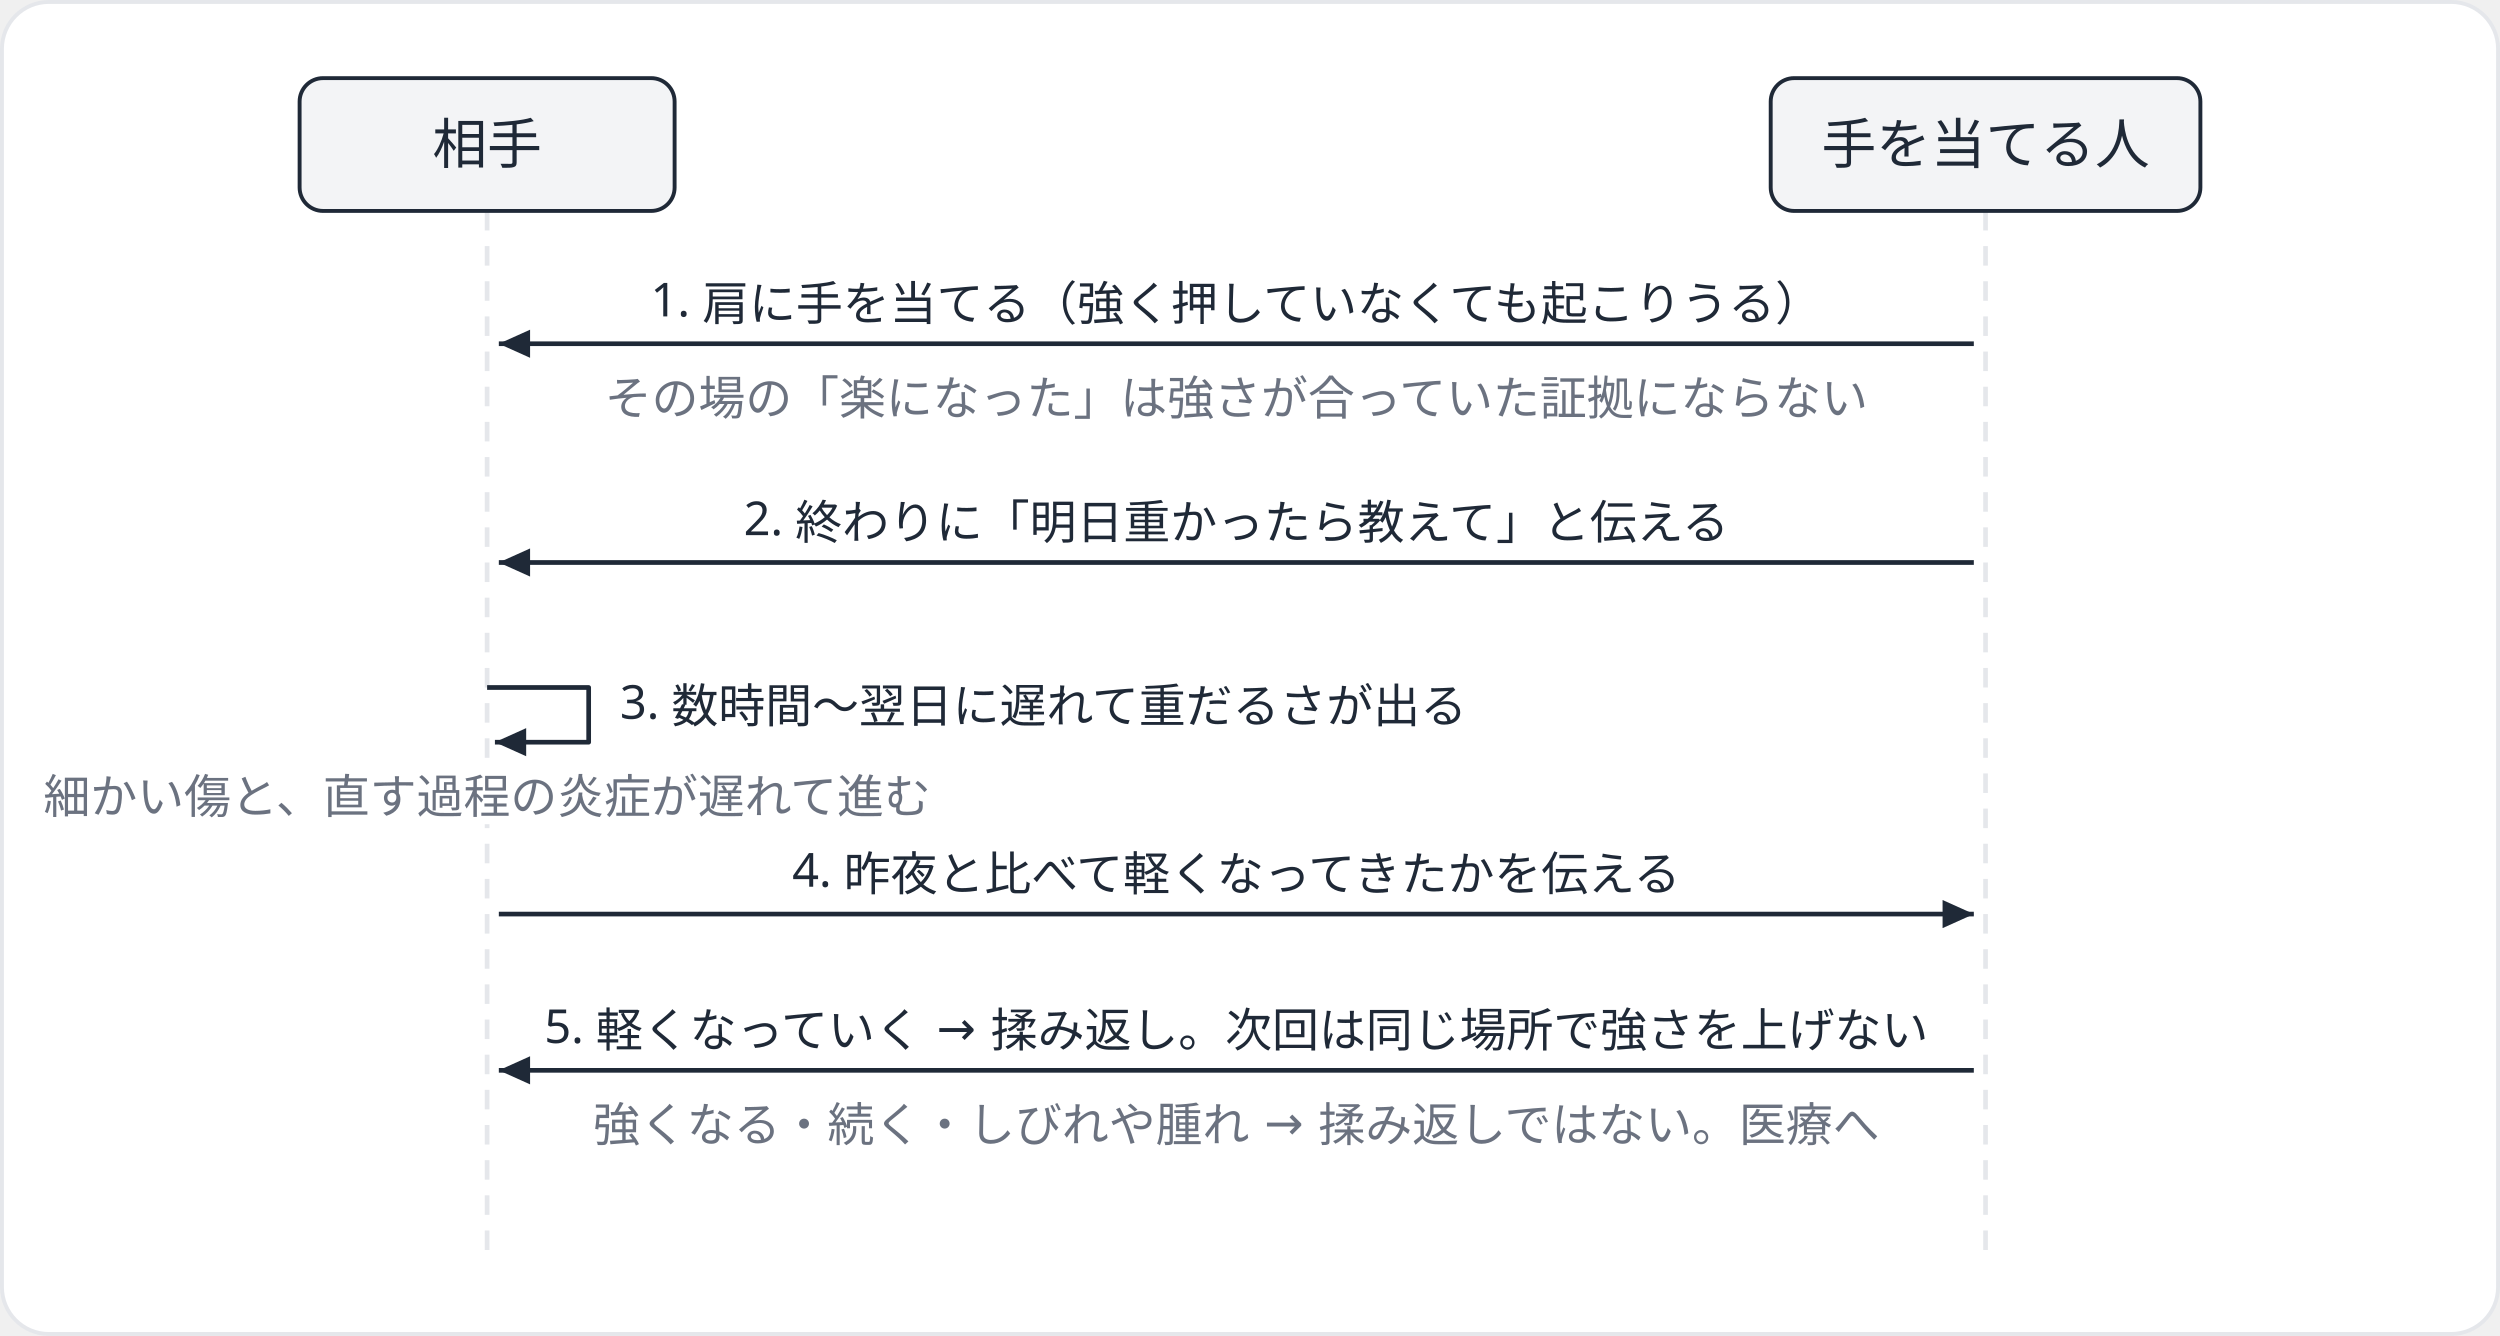
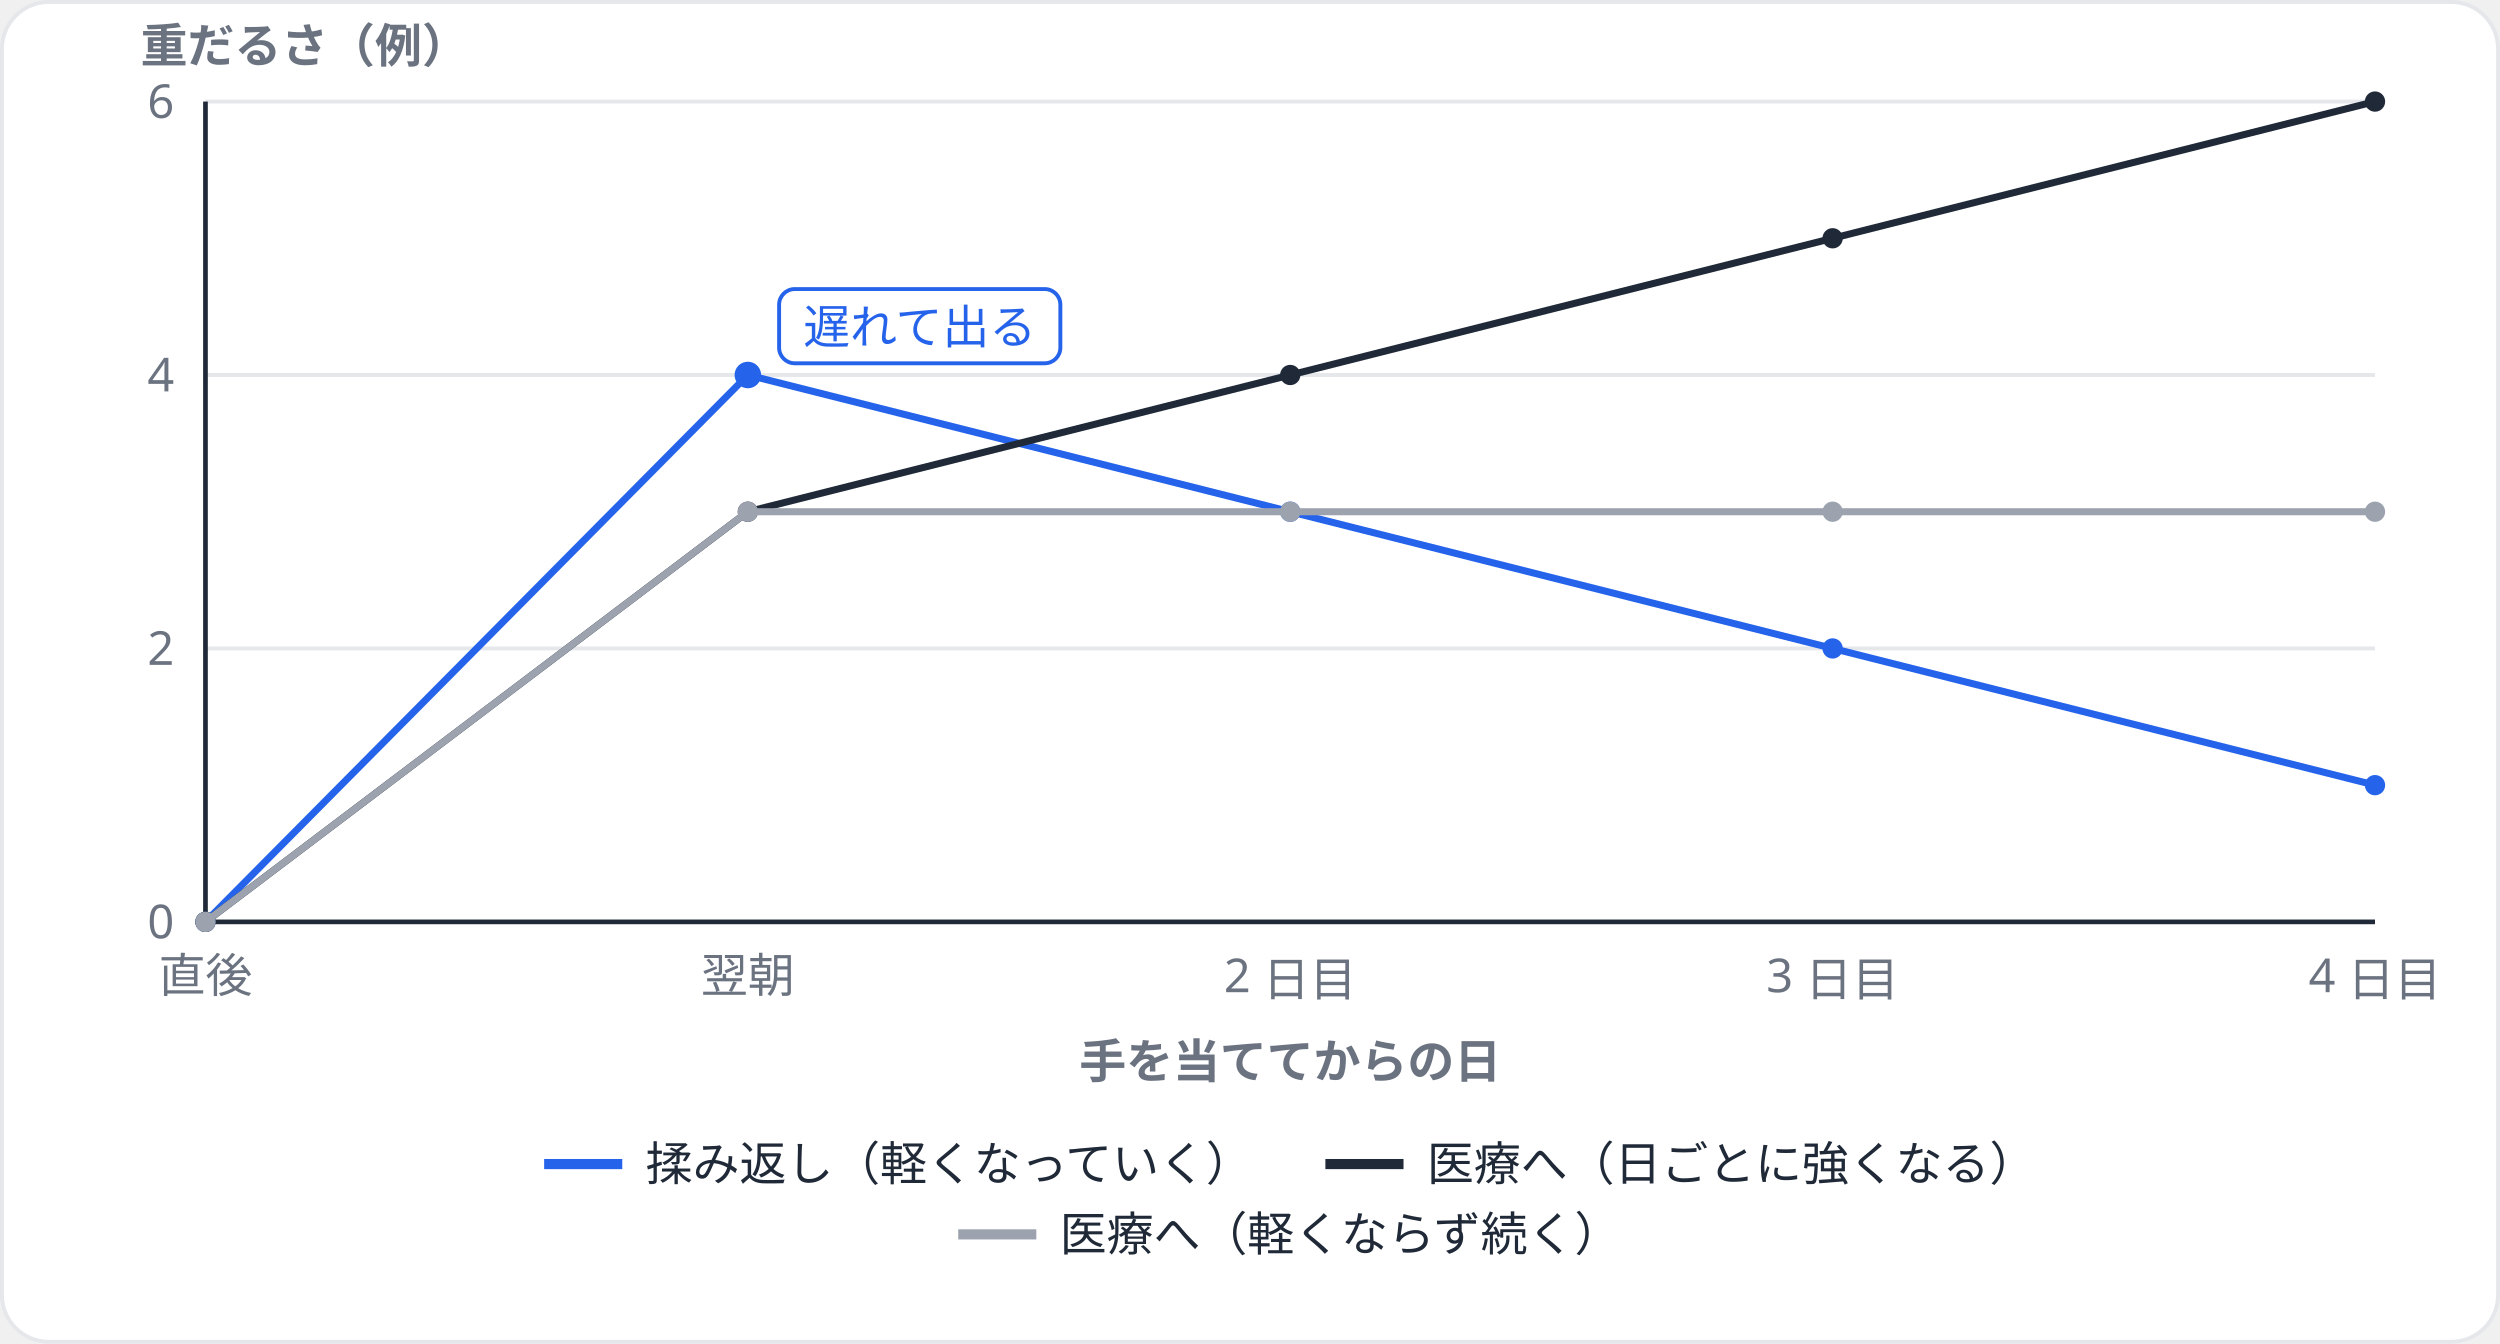
- <svg xmlns="http://www.w3.org/2000/svg" width="640" height="342" viewBox="0 0 640 342">
-   <rect x="0.5" y="0.5" width="639" height="341" rx="12" fill="#ffffff" stroke="#e5e7eb" stroke-width="1" />
-   <g transform="translate(76.7 20)">
-     <line x1="48" y1="34" x2="48" y2="302" stroke="#e5e7eb" stroke-width="1.2" stroke-dasharray="5 4" />
-     <line x1="431.6" y1="34" x2="431.6" y2="302" stroke="#e5e7eb" stroke-width="1.2" stroke-dasharray="5 4" />
-     <rect x="0" y="0" width="96" height="34" rx="6" fill="#f3f4f6" stroke="#1f2937" stroke-width="1" />
-     <text x="48" y="21.9" font-family="Hiragino Sans, Hiragino Kaku Gothic ProN, Noto Sans JP, Yu Gothic, Meiryo, sans-serif" font-size="14" fill="#1f2937" text-anchor="middle">相手</text>
-     <rect x="376.6" y="0" width="110" height="34" rx="6" fill="#f3f4f6" stroke="#1f2937" stroke-width="1" />
-     <text x="431.6" y="21.9" font-family="Hiragino Sans, Hiragino Kaku Gothic ProN, Noto Sans JP, Yu Gothic, Meiryo, sans-serif" font-size="14" fill="#1f2937" text-anchor="middle">手を当てる人</text>
-     <polyline points="428.6,68 51,68" fill="none" stroke="#1f2937" stroke-width="1.2" stroke-linejoin="round" />
-     <polygon points="51,68 59,64.4 59,71.6" fill="#1f2937" />
-     <text x="239.8" y="61" font-family="Hiragino Sans, Hiragino Kaku Gothic ProN, Noto Sans JP, Yu Gothic, Meiryo, sans-serif" font-size="12" fill="#1f2937" text-anchor="middle">1. 肩に手を当てる（強く押していなくても起こりうる）</text>
-     <rect x="73.8" y="73" width="332" height="16" rx="3" fill="#ffffff" />
-     <text x="239.8" y="86.2" font-family="Hiragino Sans, Hiragino Kaku Gothic ProN, Noto Sans JP, Yu Gothic, Meiryo, sans-serif" font-size="12" fill="#6b7280" text-anchor="middle">その場の「楽になった」は強さが合っていた証拠にならない</text>
-     <polyline points="428.6,124 51,124" fill="none" stroke="#1f2937" stroke-width="1.2" stroke-linejoin="round" />
-     <polygon points="51,124 59,120.4 59,127.6" fill="#1f2937" />
-     <text x="239.8" y="117" font-family="Hiragino Sans, Hiragino Kaku Gothic ProN, Noto Sans JP, Yu Gothic, Meiryo, sans-serif" font-size="12" fill="#1f2937" text-anchor="middle">2. 終わりに「明日重かったら教えて」と伝える</text>
-     <polyline points="48,156 74,156 74,170 50,170" fill="none" stroke="#1f2937" stroke-width="1.2" stroke-linejoin="round" />
-     <polygon points="50,170 58,166.4 58,173.6" fill="#1f2937" />
-     <text x="82" y="164" font-family="Hiragino Sans, Hiragino Kaku Gothic ProN, Noto Sans JP, Yu Gothic, Meiryo, sans-serif" font-size="12" fill="#1f2937" text-anchor="start">3. 数時間〜翌日に遅れて重だるさが出る</text>
-     <rect x="-70" y="175" width="236" height="16" rx="3" fill="#ffffff" />
-     <text x="48" y="188.2" font-family="Hiragino Sans, Hiragino Kaku Gothic ProN, Noto Sans JP, Yu Gothic, Meiryo, sans-serif" font-size="12" fill="#6b7280" text-anchor="middle">細かい傷と、直す過程の炎症が遅れて進む</text>
-     <polyline points="51,214 428.6,214" fill="none" stroke="#1f2937" stroke-width="1.2" stroke-linejoin="round" />
-     <polygon points="428.6,214 420.6,217.6 420.6,210.4" fill="#1f2937" />
-     <text x="239.8" y="207" font-family="Hiragino Sans, Hiragino Kaku Gothic ProN, Noto Sans JP, Yu Gothic, Meiryo, sans-serif" font-size="12" fill="#1f2937" text-anchor="middle">4. 昨夜と比べて軽くなってきたかを伝える</text>
-     <polyline points="428.6,254 51,254" fill="none" stroke="#1f2937" stroke-width="1.2" stroke-linejoin="round" />
-     <polygon points="51,254 59,250.4 59,257.6" fill="#1f2937" />
-     <text x="239.8" y="247" font-family="Hiragino Sans, Hiragino Kaku Gothic ProN, Noto Sans JP, Yu Gothic, Meiryo, sans-serif" font-size="12" fill="#1f2937" text-anchor="middle">5. 軽くなっていく → 揉み返し。次回は同じ場所で強さを上げない</text>
-     <rect x="69.9" y="259" width="339.8" height="16" rx="3" fill="#ffffff" />
-     <text x="239.8" y="272.2" font-family="Hiragino Sans, Hiragino Kaku Gothic ProN, Noto Sans JP, Yu Gothic, Meiryo, sans-serif" font-size="12" fill="#6b7280" text-anchor="middle">強くなる・続く・しびれや腫れ → 揉み返しではない。医療へ</text>
+ <svg xmlns="http://www.w3.org/2000/svg" width="640" height="344" viewBox="0 0 640 344">
+   <rect x="0.5" y="0.5" width="639" height="343" rx="12" fill="#ffffff" stroke="#e5e7eb" stroke-width="1" />
+   <g transform="translate(20 20)">
+     <line x1="32.6" y1="216" x2="588" y2="216" stroke="#e5e7eb" stroke-width="1" />
+     <text x="24.6" y="220.2" font-family="Hiragino Sans, Hiragino Kaku Gothic ProN, Noto Sans JP, Yu Gothic, Meiryo, sans-serif" font-size="12" fill="#6b7280" text-anchor="end">0</text>
+     <line x1="32.6" y1="146" x2="588" y2="146" stroke="#e5e7eb" stroke-width="1" />
+     <text x="24.6" y="150.2" font-family="Hiragino Sans, Hiragino Kaku Gothic ProN, Noto Sans JP, Yu Gothic, Meiryo, sans-serif" font-size="12" fill="#6b7280" text-anchor="end">2</text>
+     <line x1="32.6" y1="76" x2="588" y2="76" stroke="#e5e7eb" stroke-width="1" />
+     <text x="24.6" y="80.2" font-family="Hiragino Sans, Hiragino Kaku Gothic ProN, Noto Sans JP, Yu Gothic, Meiryo, sans-serif" font-size="12" fill="#6b7280" text-anchor="end">4</text>
+     <line x1="32.6" y1="6" x2="588" y2="6" stroke="#e5e7eb" stroke-width="1" />
+     <text x="24.6" y="10.2" font-family="Hiragino Sans, Hiragino Kaku Gothic ProN, Noto Sans JP, Yu Gothic, Meiryo, sans-serif" font-size="12" fill="#6b7280" text-anchor="end">6</text>
+     <line x1="32.6" y1="6" x2="32.6" y2="216" stroke="#1f2937" stroke-width="1.2" />
+     <line x1="32.6" y1="216" x2="588" y2="216" stroke="#1f2937" stroke-width="1.2" />
+     <path d="M 32.6 216 L 171.45 76 L 310.3 111 L 449.15 146 L 588 181" fill="none" stroke="#2563eb" stroke-width="1.8" />
+     <circle cx="32.6" cy="216" r="2.6" fill="#2563eb" />
+     <circle cx="171.45" cy="76" r="2.6" fill="#2563eb" />
+     <circle cx="310.3" cy="111" r="2.6" fill="#2563eb" />
+     <circle cx="449.15" cy="146" r="2.6" fill="#2563eb" />
+     <circle cx="588" cy="181" r="2.6" fill="#2563eb" />
+     <path d="M 32.6 216 L 171.45 111 L 310.3 76 L 449.15 41 L 588 6" fill="none" stroke="#1f2937" stroke-width="1.8" />
+     <circle cx="32.6" cy="216" r="2.6" fill="#1f2937" />
+     <circle cx="171.45" cy="111" r="2.6" fill="#1f2937" />
+     <circle cx="310.3" cy="76" r="2.6" fill="#1f2937" />
+     <circle cx="449.15" cy="41" r="2.6" fill="#1f2937" />
+     <circle cx="588" cy="6" r="2.6" fill="#1f2937" />
+     <path d="M 32.6 216 L 171.45 111 L 310.3 111 L 449.15 111 L 588 111" fill="none" stroke="#9ca3af" stroke-width="1.8" />
+     <circle cx="32.6" cy="216" r="2.6" fill="#9ca3af" />
+     <circle cx="171.45" cy="111" r="2.6" fill="#9ca3af" />
+     <circle cx="310.3" cy="111" r="2.6" fill="#9ca3af" />
+     <circle cx="449.15" cy="111" r="2.6" fill="#9ca3af" />
+     <circle cx="588" cy="111" r="2.6" fill="#9ca3af" />
+     <circle cx="171.45" cy="76" r="3.4" fill="#2563eb" />
+     <rect x="179.45" y="54" width="72" height="19" rx="4" fill="#ffffff" stroke="#2563eb" stroke-width="1" />
+     <text x="215.45" y="68" font-family="Hiragino Sans, Hiragino Kaku Gothic ProN, Noto Sans JP, Yu Gothic, Meiryo, sans-serif" font-size="12" fill="#2563eb" text-anchor="middle">遅れて出る</text>
+     <text x="32.6" y="234" font-family="Hiragino Sans, Hiragino Kaku Gothic ProN, Noto Sans JP, Yu Gothic, Meiryo, sans-serif" font-size="12" fill="#6b7280" text-anchor="middle">直後</text>
+     <text x="171.45" y="234" font-family="Hiragino Sans, Hiragino Kaku Gothic ProN, Noto Sans JP, Yu Gothic, Meiryo, sans-serif" font-size="12" fill="#6b7280" text-anchor="middle">翌朝</text>
+     <text x="310.3" y="234" font-family="Hiragino Sans, Hiragino Kaku Gothic ProN, Noto Sans JP, Yu Gothic, Meiryo, sans-serif" font-size="12" fill="#6b7280" text-anchor="middle">2 日目</text>
+     <text x="449.15" y="234" font-family="Hiragino Sans, Hiragino Kaku Gothic ProN, Noto Sans JP, Yu Gothic, Meiryo, sans-serif" font-size="12" fill="#6b7280" text-anchor="middle">3 日目</text>
+     <text x="588" y="234" font-family="Hiragino Sans, Hiragino Kaku Gothic ProN, Noto Sans JP, Yu Gothic, Meiryo, sans-serif" font-size="12" fill="#6b7280" text-anchor="middle">4 日目</text>
+     <text x="310.3" y="256" font-family="Hiragino Sans, Hiragino Kaku Gothic ProN, Noto Sans JP, Yu Gothic, Meiryo, sans-serif" font-size="12" fill="#6b7280" text-anchor="middle" font-weight="600">手を当ててからの日</text>
+     <text x="16" y="-4" font-family="Hiragino Sans, Hiragino Kaku Gothic ProN, Noto Sans JP, Yu Gothic, Meiryo, sans-serif" font-size="12" fill="#6b7280" text-anchor="start" font-weight="600">重だるさ（例）</text>
+     <line x1="119.3" y1="278" x2="139.3" y2="278" stroke="#2563eb" stroke-width="2.6" />
+     <text x="145.3" y="282.2" font-family="Hiragino Sans, Hiragino Kaku Gothic ProN, Noto Sans JP, Yu Gothic, Meiryo, sans-serif" font-size="12" fill="#1f2937" text-anchor="start">揉み返し（軽くなっていく）</text>
+     <line x1="319.3" y1="278" x2="339.3" y2="278" stroke="#1f2937" stroke-width="2.6" />
+     <text x="345.3" y="282.2" font-family="Hiragino Sans, Hiragino Kaku Gothic ProN, Noto Sans JP, Yu Gothic, Meiryo, sans-serif" font-size="12" fill="#1f2937" text-anchor="start">医療へ（日ごとに強くなる）</text>
+     <line x1="225.3" y1="296" x2="245.3" y2="296" stroke="#9ca3af" stroke-width="2.6" />
+     <text x="251.3" y="300.2" font-family="Hiragino Sans, Hiragino Kaku Gothic ProN, Noto Sans JP, Yu Gothic, Meiryo, sans-serif" font-size="12" fill="#1f2937" text-anchor="start">医療へ（軽くならず続く）</text>
  </g>
</svg>
